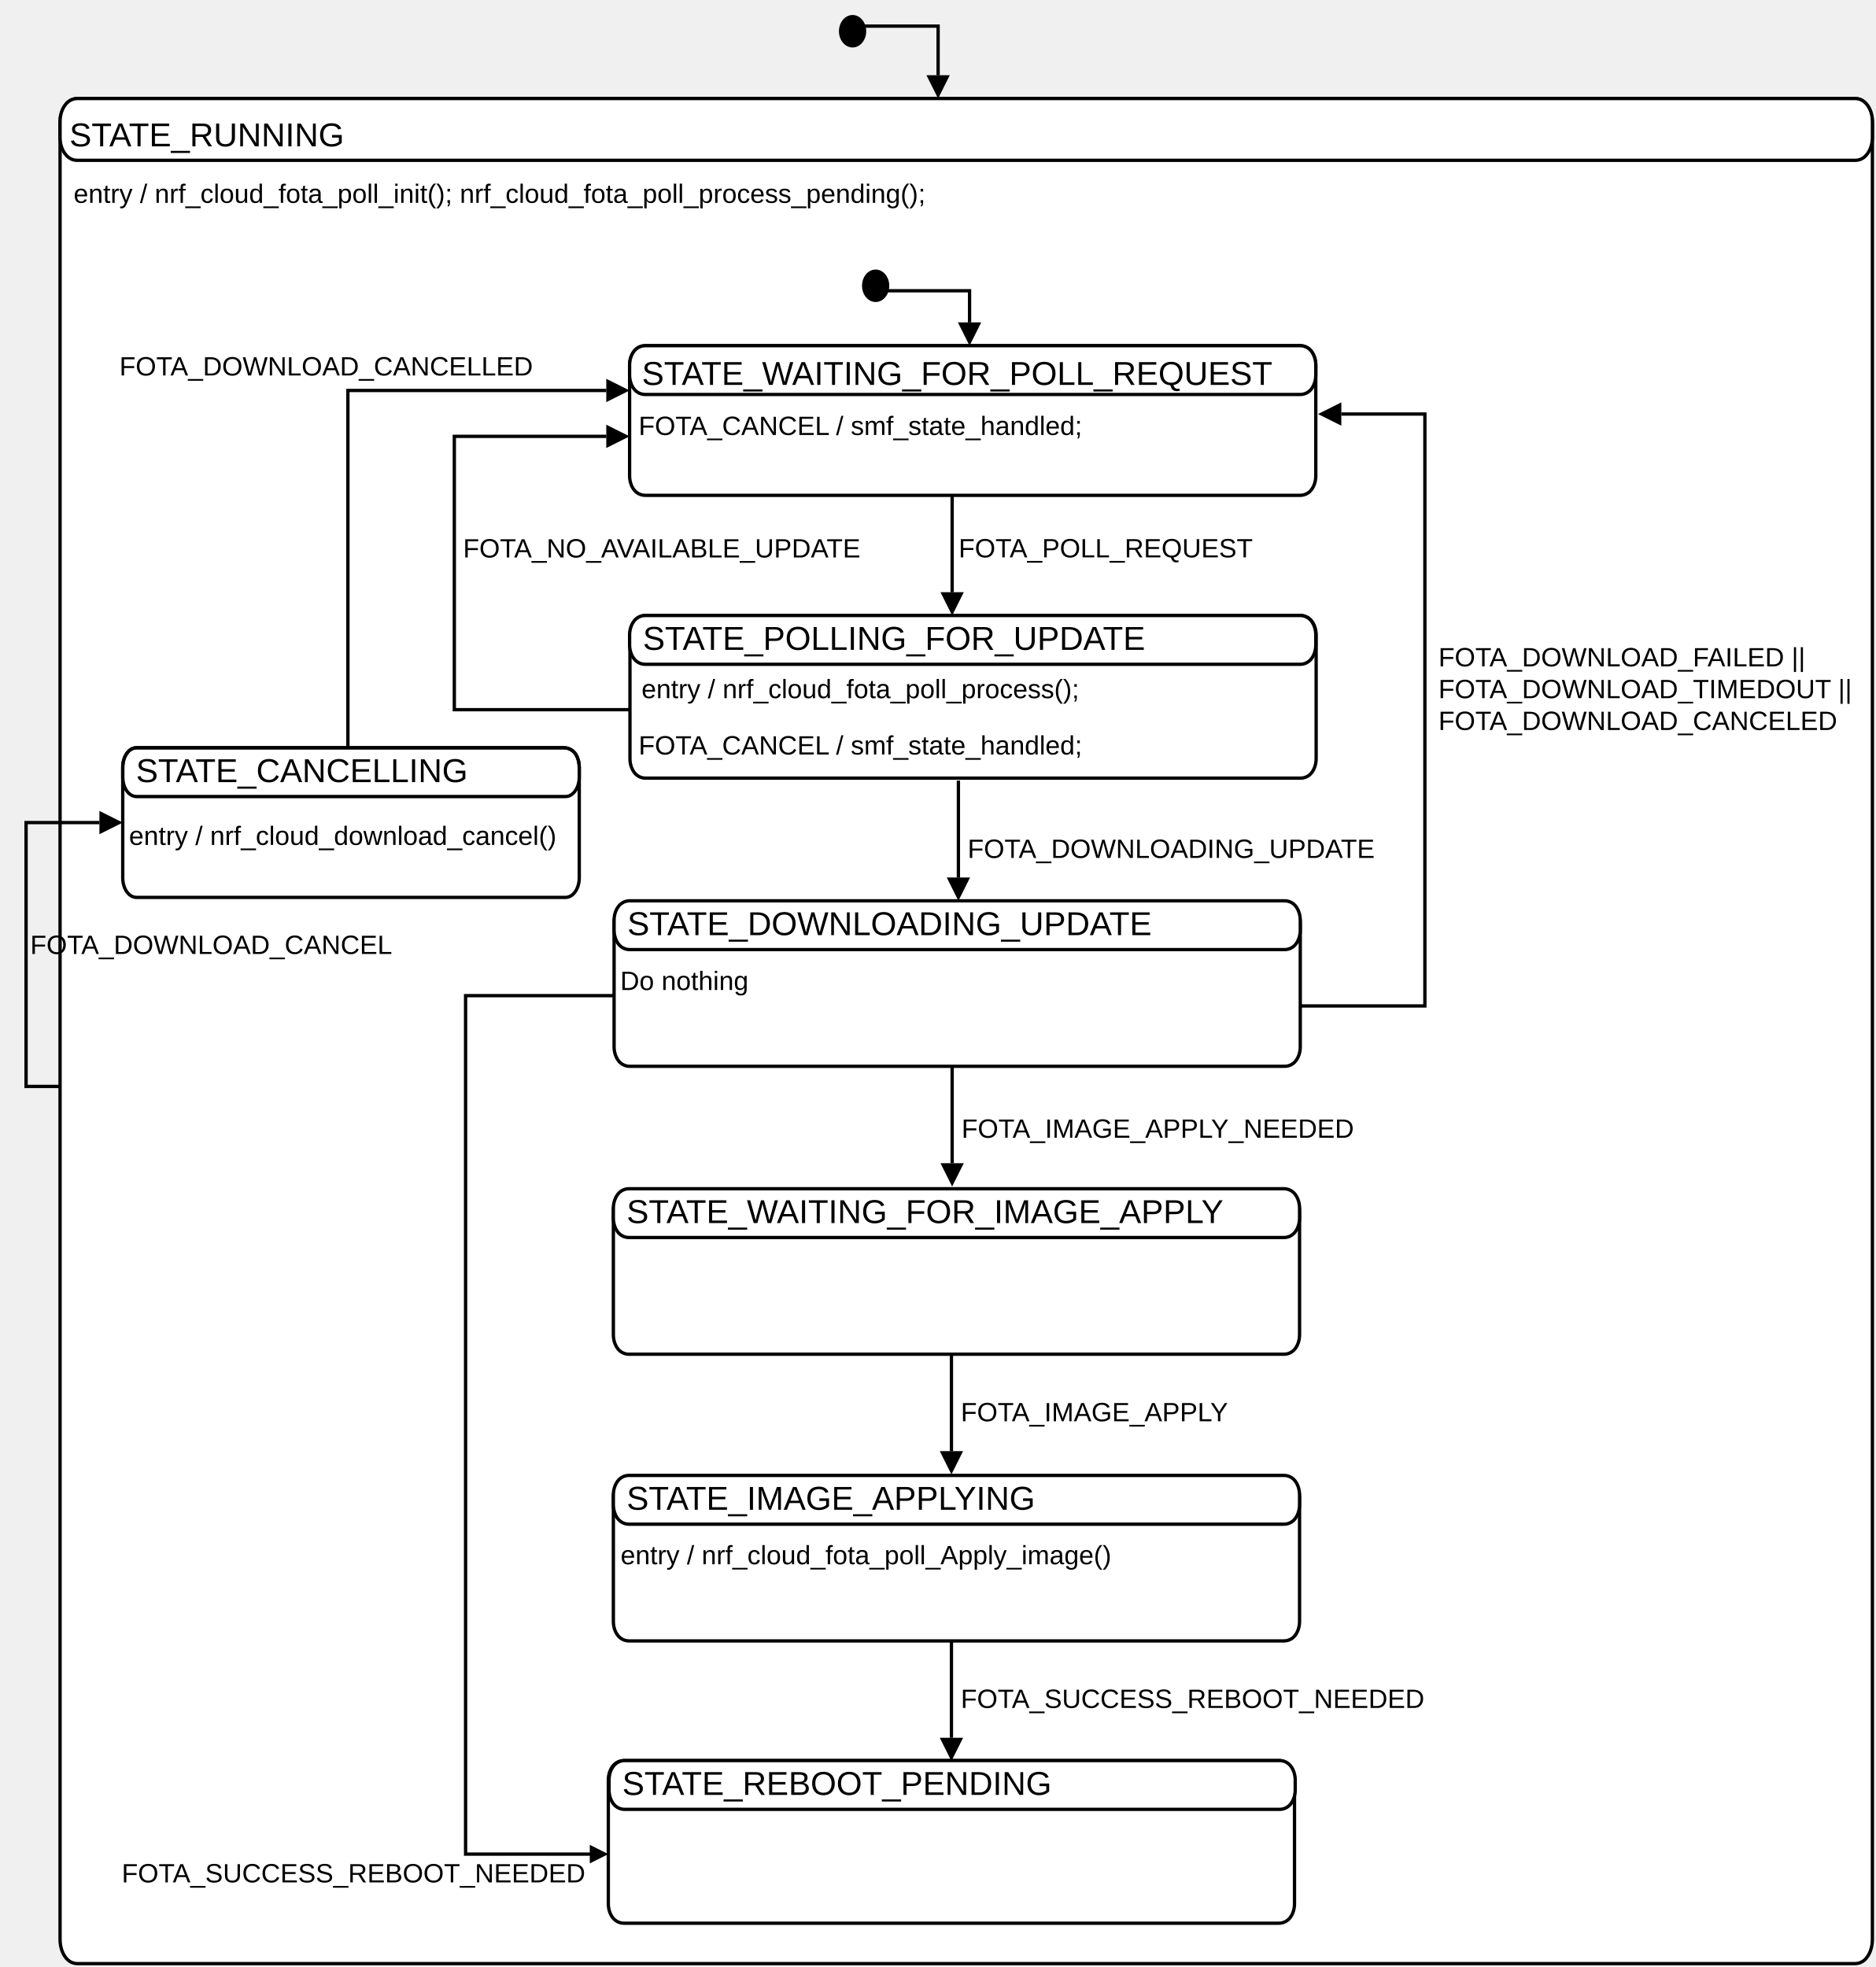
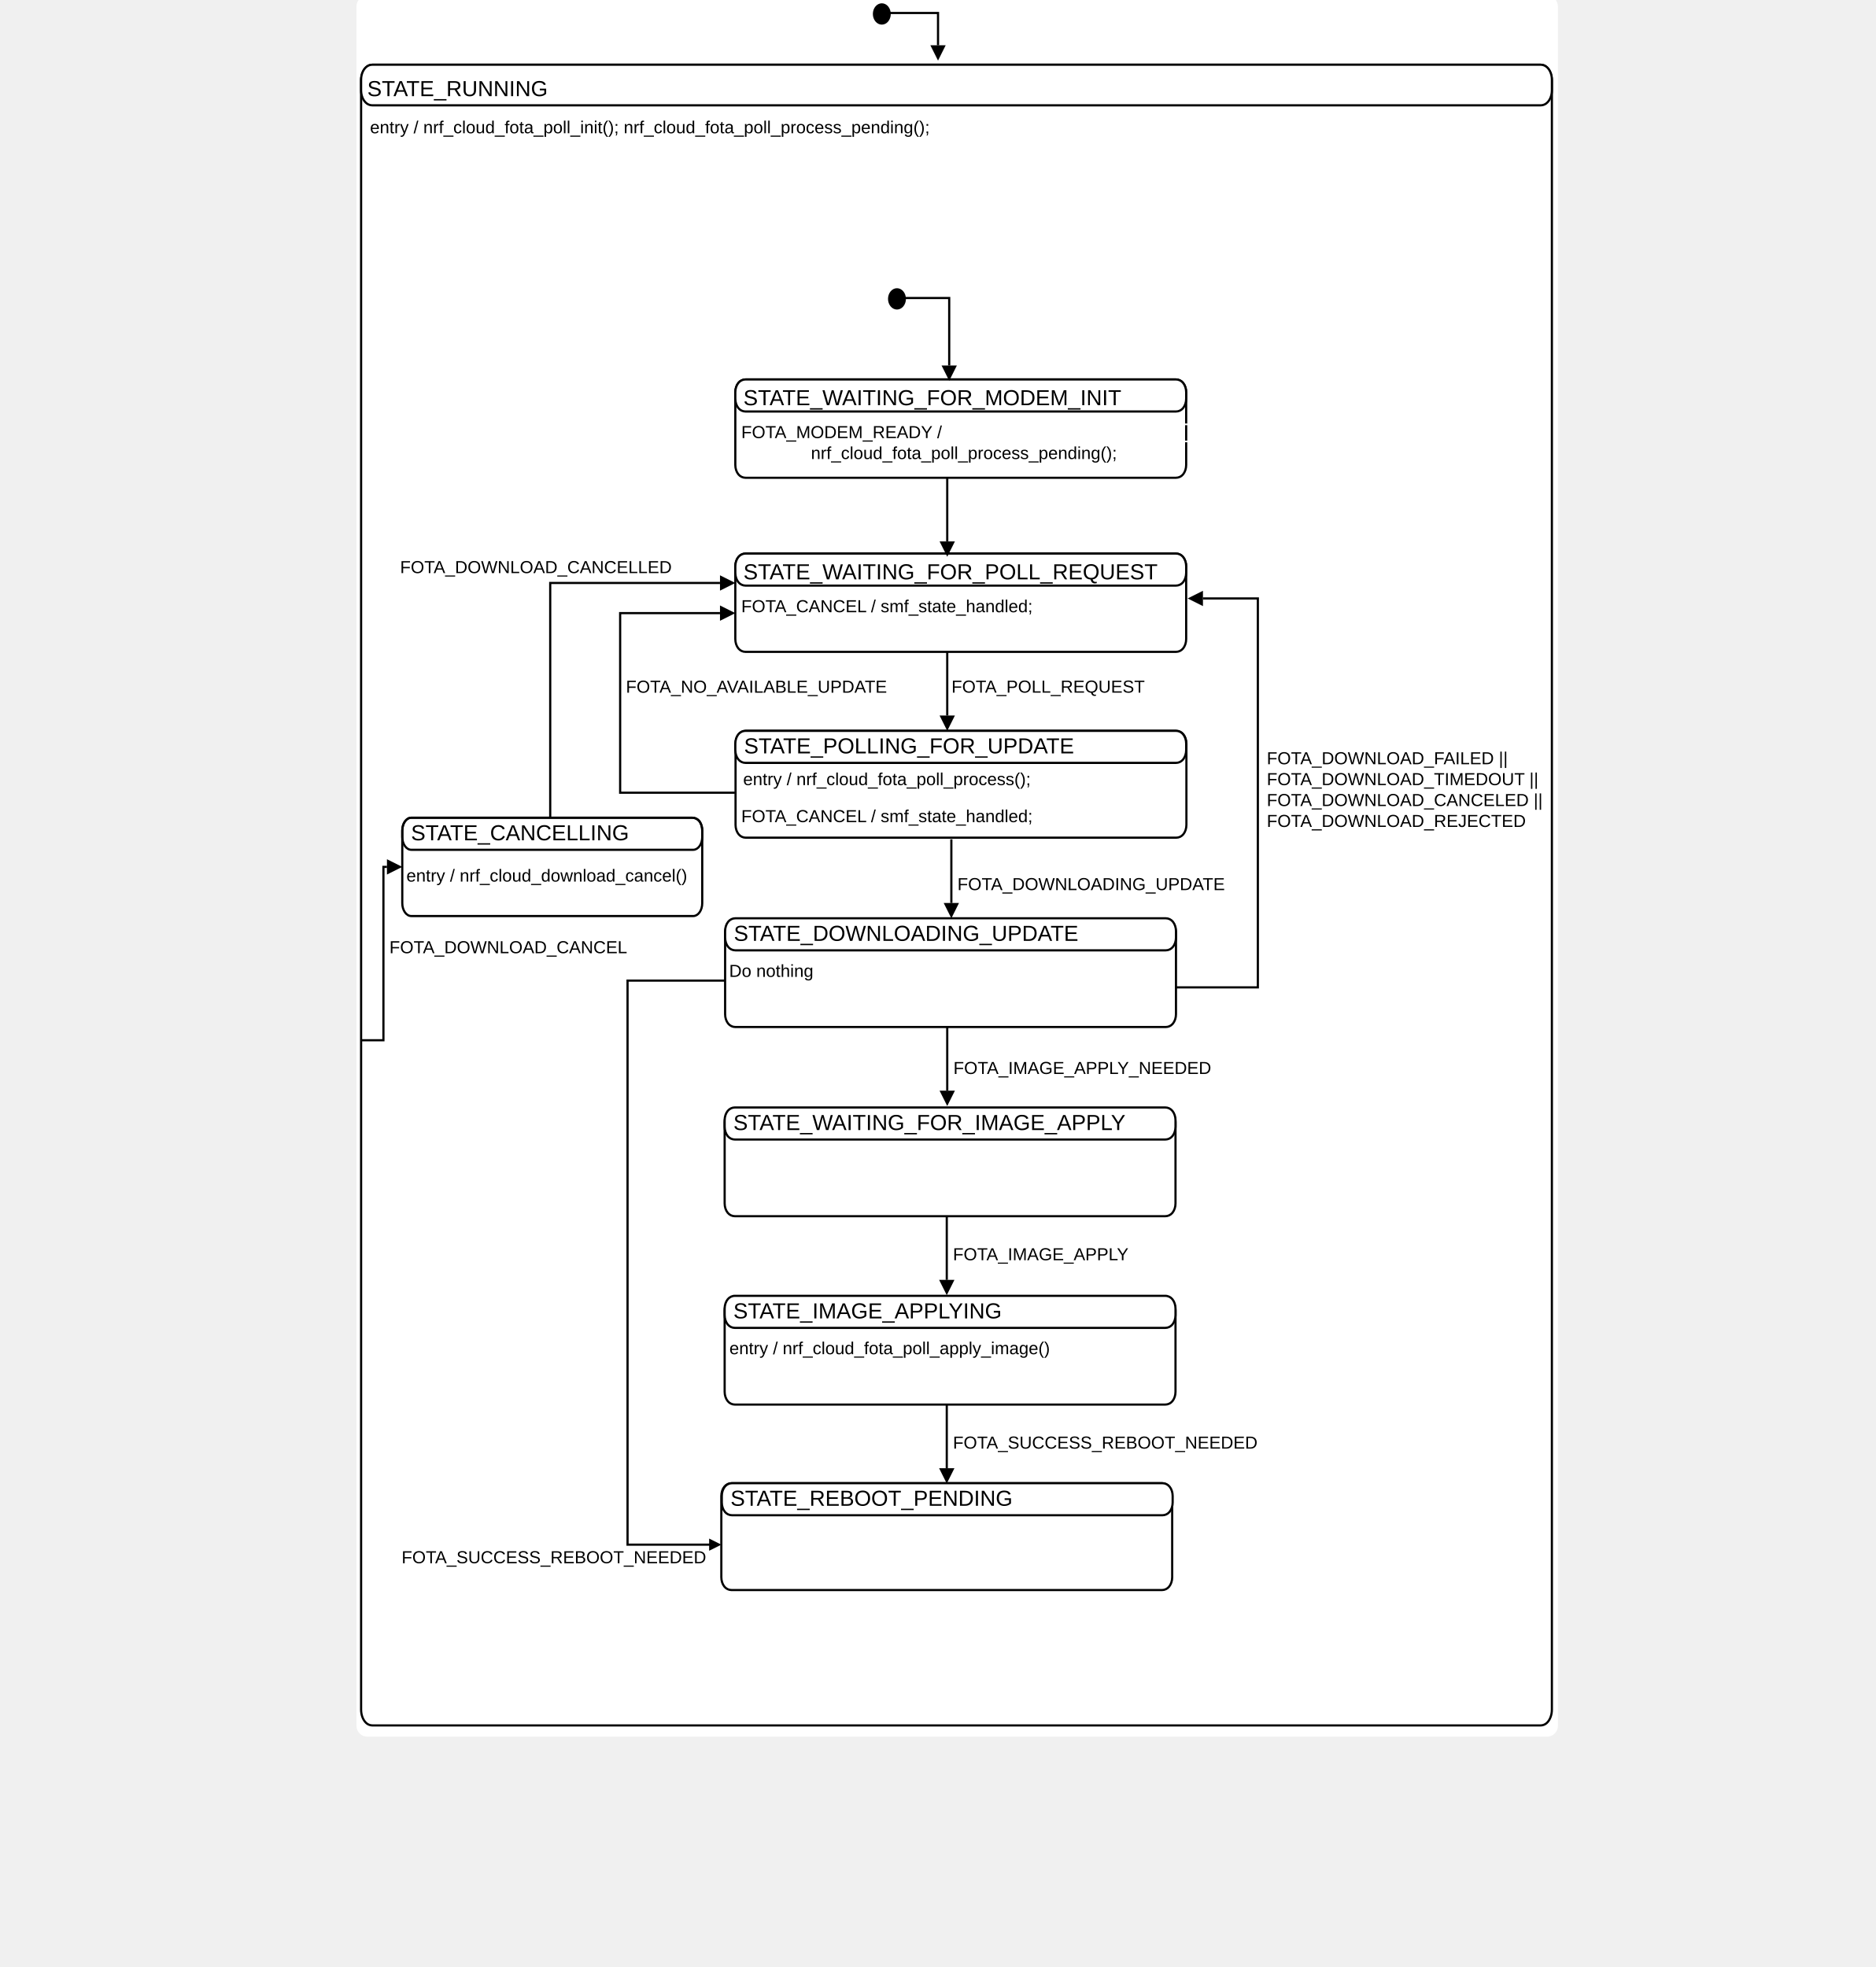
- <svg xmlns="http://www.w3.org/2000/svg" xmlns:xlink="http://www.w3.org/1999/xlink" width="7.864in" height="8.248in" viewBox="0 0 566.216 593.833" xml:space="preserve" color-interpolation-filters="sRGB" class="st15">
+ <svg xmlns="http://www.w3.org/2000/svg" xmlns:xlink="http://www.w3.org/1999/xlink" width="7.864in" height="8.248in" viewBox="0 0 566.216 903.833" xml:space="preserve" color-interpolation-filters="sRGB" class="st15">
  <style type="text/css">
	
		.st1 {fill:#ffffff;stroke:#000000;stroke-width:1}
		.st2 {fill:none;stroke:#ffffff;stroke-linecap:butt;stroke-width:0.75}
		.st3 {fill:#000000;font-family:Arial;font-size:0.833em}
		.st4 {fill:#000000;font-family:Arial;font-size:0.667em}
		.st5 {fill:#ffffff;stroke:#ffffff;stroke-linecap:butt;stroke-width:0.75}
		.st6 {fill:none;stroke:none;stroke-linecap:butt;stroke-width:0.75}
		.st7 {font-size:1em}
		.st8 {fill:none;stroke:#000000;stroke-width:1}
		.st9 {fill:#000000;stroke:none;stroke-linecap:butt;stroke-width:0.75}
		.st10 {marker-end:url(#mrkr4-58);stroke:#000000;stroke-linecap:butt;stroke-width:1}
		.st11 {fill:#000000;fill-opacity:1;stroke:#000000;stroke-opacity:1;stroke-width:0.284}
		.st12 {fill:#ffffff;stroke:#000000;stroke-linecap:butt;stroke-width:0.75}
		.st13 {marker-start:url(#mrkr4-169);stroke:#000000;stroke-linecap:butt;stroke-width:1}
		.st14 {fill:#000000;fill-opacity:1;stroke:#000000;stroke-opacity:1;stroke-width:0.357}
		.st15 {fill:none;fill-rule:evenodd;font-size:12px;overflow:visible;stroke-linecap:square;stroke-miterlimit:3}
	
	</style>
  <defs id="Markers">
    <g id="lend4">
      <path d="M 2 1 L 0 0 L 2 -1 L 2 1 " style="stroke:none" />
    </g>
    <marker id="mrkr4-58" class="st11" refX="-7.04" orient="auto" markerUnits="strokeWidth" overflow="visible">
      <use xlink:href="#lend4" transform="scale(-3.52,-3.52) " />
    </marker>
    <marker id="mrkr4-169" class="st14" refX="5.24" orient="auto" markerUnits="strokeWidth" overflow="visible">
      <use xlink:href="#lend4" transform="scale(2.8) " />
    </marker>
  </defs>
  <g>
+     <g id="shape-background-running" transform="translate(10,-522)">
+       <rect x="6" y="520" width="552" height="800" rx="5" ry="5" style="fill:#ffffff" />
+     </g>
    <g id="shape7-1" transform="translate(18.1297,-1)">
-       <path d="M-0 586.53 A5.039 7.3 -180 0 0 2.43 592.78 A4.252 4.252 -180 0 0 5.23 593.83 L541.85 593.83 A4.252        4.252 -180 0 0 544.66 592.78 A5.039 7.3 -180 0 0 547.09 586.53 L547.09 38.04 A5.039 7.3 -180        0 0 544.66 31.79 A4.252 4.252 -180 0 0 541.85 30.74 L5.23 30.74 A4.252 4.252 -180 0 0 2.43 31.79        A5.039 7.3 -180 0 0 0 38.04 L0 586.53 Z" class="st1" />
+       <path d="M-0 786.53 A5.039 7.3 -180 0 0 2.43 792.78 A4.252 4.252 -180 0 0 5.23 793.83 L541.85 793.83 A4.252        4.252 -180 0 0 544.66 792.78 A5.039 7.3 -180 0 0 547.09 786.53 L547.09 38.04 A5.039 7.3 -180        0 0 544.66 31.79 A4.252 4.252 -180 0 0 541.85 30.74 L5.23 30.74 A4.252 4.252 -180 0 0 2.43 31.79        A5.039 7.3 -180 0 0 0 38.04 L0 786.53 Z" class="st1" />
    </g>
    <g id="shape8-3" transform="translate(18.1297,-545.436)">
      <path d="M0 586.96 A5.039 6.875 -180 0 0 2.61 592.98 A4.252 4.252 -180 0 0 5.16 593.83 L541.92 593.83 A4.252        4.252 -180 0 0 544.48 592.98 A5.039 6.875 -180 0 0 547.09 586.96 L547.09 582.05 A5.039 6.875 -180        0 0 544.48 576.03 A4.252 4.252 -180 0 0 541.92 575.17 L5.16 575.17 A4.252 4.252 -180 0 0 2.61 576.03        A5.039 6.875 -180 0 0 -0 582.05 L0 586.96 Z" class="st1" />
    </g>
    <g id="shape9-5" transform="translate(20.9643,-548.734)">
      <rect x="0" y="585.977" width="86.545" height="7.856" class="st2" />
      <text x="0" y="592.91" class="st3">STATE_RUNNING</text>
    </g>
    <g id="shape10-8" transform="translate(22.2224,-531.079)">
      <rect x="0" y="585.977" width="270.454" height="7.856" class="st2" />
      <text x="0" y="592.31" class="st4">entry / nrf_cloud_fota_poll_init(); nrf_cloud_fota_poll_process_pending();</text>
    </g>
-     <g id="shape16-11" transform="translate(190.058,-444.3)">
+     <g id="shape15-10" transform="translate(190.058,-374.3)">
      <path d="M0 587.94 A4.439 5.892 -180 0 0 1.42 592.27 A4.252 4.252 -180 0 0 4.72 593.83 L202.42 593.83 A4.252        4.252 -180 0 0 205.72 592.27 A4.439 5.892 -180 0 0 207.14 587.94 L207.14 554.55 A4.439 5.892 -180        0 0 205.72 550.23 A4.252 4.252 -180 0 0 202.42 548.66 L4.72 548.66 A4.252 4.252 -180 0 0 1.42 550.23        A4.439 5.892 -180 0 0 0 554.55 L0 587.94 Z" class="st1" />
    </g>
-     <g id="shape17-13" transform="translate(190.058,-474.744)">
-       <path d="M0 587.94 A4.439 5.892 -180 0 0 1.42 592.27 A4.252 4.252 -180 0 0 4.72 593.83 L202.42 593.83 A4.252        4.252 -180 0 0 205.72 592.27 A4.439 5.892 -180 0 0 207.14 587.94 L207.14 584.99 A4.439 5.892 -180        0 0 205.72 580.67 A4.252 4.252 -180 0 0 202.42 579.1 L4.72 579.1 A4.252 4.252 -180 0 0 1.42 580.67        A4.439 5.892 -180 0 0 -0 584.99 L0 587.94 Z" class="st1" />
-     </g>
-     <g id="shape18-15" transform="translate(193.767,-476.708)">
+     <g id="shape15-11" transform="translate(190.058,-404.744)">
+       <path d="M0 587.94 A4.439 5.892 -180 0 0 1.42 592.27 A4.252 4.252 -180 0 0 4.72 593.83 L202.42 593.83 A4.252        4.252 -180 0 0 205.72 592.27 A4.439 5.892 -180 0 0 207.14 587.94 L207.14 584.99 A4.439 5.892 -180        0 0 205.72 580.67 A4.252 4.252 -180 0 0 202.42 579.1 L4.72 579.1 A4.252 4.252 -180 0 0 1.42 580.67        A4.439 5.892 -180 0 0 -0 584.99 L0 587.94 Z" class="st1" />
+     </g>
+     <g id="shape15-12" transform="translate(193.767,-406.708)">
+       <rect x="0" y="585.977" width="194.057" height="7.856" class="st2" />
+       <text x="0" y="592.91" class="st3">STATE_WAITING_FOR_MODEM_INIT</text>
+     </g>
+     <g id="shape15-13" transform="translate(192.779,-390.995)">
+       <rect x="0" y="585.977" width="237.809" height="7.856" class="st2" />
+       <text x="0" y="592.31" class="st4">FOTA_MODEM_READY /
+ 			<tspan x="4em" dy="1.2em" class="st7">nrf_cloud_fota_poll_process_pending();</tspan>
+       </text>
+     </g>
+     <g id="shape16-11" transform="translate(190.058,-294.3)">
+       <path d="M0 587.94 A4.439 5.892 -180 0 0 1.42 592.27 A4.252 4.252 -180 0 0 4.72 593.83 L202.42 593.83 A4.252        4.252 -180 0 0 205.72 592.27 A4.439 5.892 -180 0 0 207.14 587.94 L207.14 554.55 A4.439 5.892 -180        0 0 205.72 550.23 A4.252 4.252 -180 0 0 202.42 548.66 L4.72 548.66 A4.252 4.252 -180 0 0 1.42 550.23        A4.439 5.892 -180 0 0 0 554.55 L0 587.94 Z" class="st1" />
+     </g>
+     <g id="shape17-13" transform="translate(190.058,-324.744)">
+       <path d="M0 587.94 A4.439 5.892 -180 0 0 1.42 592.27 A4.252 4.252 -180 0 0 4.72 593.83 L202.42 593.83 A4.252        4.252 -180 0 0 205.72 592.27 A4.439 5.892 -180 0 0 207.14 587.94 L207.14 584.99 A4.439 5.892 -180        0 0 205.72 580.67 A4.252 4.252 -180 0 0 202.42 579.1 L4.72 579.1 A4.252 4.252 -180 0 0 1.42 580.67        A4.439 5.892 -180 0 0 -0 584.99 L0 587.94 Z" class="st1" />
+     </g>
+     <g id="shape18-15" transform="translate(193.767,-326.708)">
      <rect x="0" y="585.977" width="194.057" height="7.856" class="st2" />
      <text x="0" y="592.91" class="st3">STATE_WAITING_FOR_POLL_REQUEST</text>
    </g>
-     <g id="shape19-18" transform="translate(192.779,-460.995)">
+     <g id="shape19-18" transform="translate(192.779,-310.995)">
      <rect x="0" y="585.977" width="137.809" height="7.856" class="st2" />
      <text x="0" y="592.31" class="st4">FOTA_CANCEL / smf_state_handled;</text>
    </g>
-     <g id="shape25-21" transform="translate(190.166,-358.915)">
-       <path d="M0 587.94 A4.439 5.892 -180 0 0 1.42 592.27 A4.252 4.252 -180 0 0 4.72 593.83 L202.42 593.83 A4.252        4.252 -180 0 0 205.72 592.27 A4.439 5.892 -180 0 0 207.14 587.94 L207.14 550.62 A4.439 5.892 -180        0 0 205.72 546.3 A4.252 4.252 -180 0 0 202.42 544.73 L4.72 544.73 A4.252 4.252 -180 0 0 1.42 546.3        A4.439 5.892 -180 0 0 -0 550.62 L0 587.94 Z" class="st1" />
-     </g>
-     <g id="shape26-23" transform="translate(190.058,-393.286)">
+     <g id="shape25-21" transform="translate(190.166,-208.915)">
+       <path d="M0 587.94 A4.439 5.892 -180 0 0 1.42 592.27 A4.252 4.252 -180 0 0 4.72 593.83 L202.42 593.83 A4.252        4.252 -180 0 0 205.72 592.27 A4.439 5.892 -180 0 0 207.14 587.94 L207.14 550.62 A4.439 5.892 -180        0 0 205.72 546.3 A4.252 4.252 -180 0 0 202.42 544.73 L4.72 544.73 A4.252 4.252 -180 0 0 1.42 546.3        A4.439 5.892 -180 0 0 -0 550.62 L0 587.94 Z" class="st1" />
+     </g>
+     <g id="shape26-23" transform="translate(190.058,-243.286)">
      <path d="M0 587.94 A4.439 5.892 -180 0 0 1.42 592.27 A4.252 4.252 -180 0 0 4.72 593.83 L202.42 593.83 A4.252        4.252 -180 0 0 205.72 592.27 A4.439 5.892 -180 0 0 207.14 587.94 L207.14 584.99 A4.439 5.892 -180        0 0 205.72 580.67 A4.252 4.252 -180 0 0 202.42 579.1 L4.72 579.1 A4.252 4.252 -180 0 0 1.42 580.67        A4.439 5.892 -180 0 0 -0 584.99 L0 587.94 Z" class="st1" />
      <text x="4" y="589.47" class="st3">STATE_POLLING_FOR_UPDATE</text>
    </g>
-     <g id="shape48-26" transform="translate(289.377,-424.074)">
+     <g id="shape48-26" transform="translate(289.377,-274.074)">
      <rect x="0" y="586.041" width="98.909" height="7.792" class="st5" />
      <text x="0" y="592.34" class="st4">FOTA_POLL_REQUEST</text>
    </g>
-     <g id="shape53-29" transform="translate(292.097,-333.301)">
+     <g id="shape53-29" transform="translate(292.097,-183.301)">
      <rect x="0" y="585.977" width="125.718" height="7.856" class="st2" />
      <text x="0" y="592.31" class="st4">FOTA_DOWNLOADING_UPDATE</text>
    </g>
-     <g id="shape58-32" transform="translate(290.256,-248.819)">
+     <g id="shape58-32" transform="translate(290.256,-98.819)">
      <rect x="0" y="585.977" width="125.718" height="7.856" class="st6" />
      <text x="0" y="592.31" class="st4">FOTA_IMAGE_APPLY_NEEDED</text>
    </g>
-     <g id="shape63-35" transform="translate(290.036,-163.222)">
+     <g id="shape63-35" transform="translate(290.036,-13.222)">
      <rect x="0" y="585.977" width="82.424" height="7.856" class="st6" />
      <text x="0" y="592.31" class="st4">FOTA_IMAGE_APPLY</text>
    </g>
-     <g id="shape73-38" transform="translate(139.794,-424.01)">
+     <g id="shape73-38" transform="translate(139.794,-274.01)">
      <rect x="0" y="585.977" width="137.809" height="7.856" class="st5" />
      <text x="0" y="592.31" class="st4">FOTA_NO_AVAILABLE_UPDATE</text>
    </g>
-     <g id="shape78-41" transform="translate(434.226,-381.543)">
+     <g id="shape78-41" transform="translate(434.226,-231.543)">
      <rect x="0" y="585.977" width="125.718" height="7.856" class="st2" />
-       <text x="0" y="582.71" class="st4">FOTA_DOWNLOAD_FAILED || <tspan x="0" dy="1.2em" class="st7">FOTA_DOWNLOAD</tspan>_TIMEDOUT || <tspan x="0" dy="1.2em" class="st7">FOTA_DOWNLOAD_CANCELED</tspan>
-       </text>
-     </g>
-     <g id="shape79-46" transform="translate(37.0518,-322.912)">
+       <text x="0" y="582.71" class="st4">FOTA_DOWNLOAD_FAILED || <tspan x="0" dy="1.2em" class="st7">FOTA_DOWNLOAD_TIMEDOUT || </tspan>
+         <tspan x="0" dy="1.2em" class="st7">FOTA_DOWNLOAD_CANCELED ||</tspan>
+         <tspan x="0" dy="1.2em" class="st7">FOTA_DOWNLOAD_REJECTED</tspan>
+       </text>
+     </g>
+     <g id="shape79-46" transform="translate(37.0518,-172.912)">
      <path d="M0 587.94 A4.134 5.892 -180 0 0 4.13 593.83 L133.67 593.83 A4.134 5.892 -180 0 0 137.81 587.94 L137.81        554.55 A4.134 5.892 -180 0 0 136.82 550.73 A4.252 4.252 -180 0 0 133.17 548.66 L4.13 548.66 A4.134        5.892 -180 0 0 0 554.55 L0 587.94 Z" class="st1" />
    </g>
-     <g id="shape80-48" transform="translate(37.0518,-353.356)">
+     <g id="shape80-48" transform="translate(37.0518,-203.356)">
      <path d="M0 587.94 A4.134 5.892 -180 0 0 4.13 593.83 L133.67 593.83 A4.134 5.892 -180 0 0 137.81 587.94 L137.81        584.99 A4.134 5.892 -180 0 0 136.82 581.17 A4.252 4.252 -180 0 0 133.17 579.1 L4.13 579.1 A4.134        5.892 -180 0 0 -0 584.99 L0 587.94 Z" class="st8" />
      <text x="4" y="589.47" class="st3">STATE_CANCELLING</text>
    </g>
-     <g id="shape110-51" transform="translate(253.254,-579.515)">
-       <ellipse cx="4.115" cy="588.931" rx="4.115" ry="4.902" class="st9" />
-     </g>
-     <g id="shape111-53" transform="translate(258.74,-585.962)">
-       <path d="M0 593.83 L24.45 593.83 L24.45 608.66" class="st10" />
-     </g>
-     <g id="shape112-59" transform="translate(264.33,-506.062)">
-       <path d="M0 593.83 L28.35 593.83 L28.35 603.38" class="st10" />
-     </g>
-     <g id="shape113-64" transform="translate(260.215,-502.668)">
-       <ellipse cx="4.115" cy="588.931" rx="4.115" ry="4.902" class="st9" />
-     </g>
-     <g id="shape114-66" transform="translate(280.334,-444.3)">
-       <path d="M7.09 593.83 L7.09 623.08" class="st10" />
-     </g>
-     <g id="shape117-71" transform="translate(193.652,-381.543)">
+     <g id="shape110-51" transform="translate(253.254,-429.515)">
+       <ellipse cx="4.115" cy="435.931" rx="4.115" ry="4.902" class="st9" />
+     </g>
+     <g id="shape111-53" transform="translate(258.74,-435.962)">
+       <path d="M0 441.931 L24.45 441.931 L24.45 456.761" class="st10" />
+     </g>
+     <g id="shape112-59" transform="translate(264.33,-356.062)">
+       <path d="M0 493 L24 493 L24 524" class="st10" />
+     </g>
+     <g id="shape113-64" transform="translate(260.215,-352.668)">
+       <ellipse cx="4.115" cy="490" rx="4.115" ry="4.902" class="st9" />
+     </g>
+     <g id="shape114a-66" transform="translate(280.334,-374.3)">
+       <path d="M7.09 593.83 L7.09 623.08" class="st10" />
+     </g>
+     <g id="shape114-66" transform="translate(280.334,-294.3)">
+       <path d="M7.09 593.83 L7.09 623.08" class="st10" />
+     </g>
+     <g id="shape117-71" transform="translate(193.652,-231.543)">
      <rect x="0" y="585.977" width="137.809" height="7.856" class="st2" />
      <text x="0" y="592.31" class="st4">entry / nrf_cloud_fota_poll_process();</text>
    </g>
-     <g id="shape118-74" transform="translate(192.779,-364.535)">
+     <g id="shape118-74" transform="translate(192.779,-214.535)">
      <rect x="0" y="585.977" width="137.809" height="7.856" class="st2" />
      <text x="0" y="592.31" class="st4">FOTA_CANCEL / smf_state_handled;</text>
    </g>
-     <g id="shape121-77" transform="translate(185.374,-271.915)">
-       <path d="M0 587.94 A4.439 5.892 -180 0 0 1.42 592.27 A4.252 4.252 -180 0 0 4.72 593.83 L202.42 593.83 A4.252        4.252 -180 0 0 205.72 592.27 A4.439 5.892 -180 0 0 207.14 587.94 L207.14 550.62 A4.439 5.892 -180        0 0 205.72 546.3 A4.252 4.252 -180 0 0 202.42 544.73 L4.72 544.73 A4.252 4.252 -180 0 0 1.42 546.3        A4.439 5.892 -180 0 0 -0 550.62 L0 587.94 Z" class="st1" />
-     </g>
-     <g id="shape122-79" transform="translate(185.374,-307.152)">
+     <g id="shape121-77" transform="translate(185.374,-121.915)">
+       <path d="M0 587.94 A4.439 5.892 -180 0 0 1.42 592.27 A4.252 4.252 -180 0 0 4.72 593.83 L202.42 593.83 A4.252        4.252 -180 0 0 205.72 592.27 A4.439 5.892 -180 0 0 207.14 587.94 L207.14 550.62 A4.439 5.892 -180        0 0 205.72 546.3 A4.252 4.252 -180 0 0 202.42 544.73 L4.72 544.73 A4.252 4.252 -180 0 0 1.42 546.3        A4.439 5.892 -180 0 0 -0 550.62 L0 587.94 Z" class="st1" />
+     </g>
+     <g id="shape122-79" transform="translate(185.374,-157.152)">
      <path d="M0 587.94 A4.439 5.892 -180 0 0 1.42 592.27 A4.252 4.252 -180 0 0 4.72 593.83 L202.42 593.83 A4.252        4.252 -180 0 0 205.72 592.27 A4.439 5.892 -180 0 0 207.14 587.94 L207.14 584.99 A4.439 5.892 -180        0 0 205.72 580.67 A4.252 4.252 -180 0 0 202.42 579.1 L4.72 579.1 A4.252 4.252 -180 0 0 1.42 580.67        A4.439 5.892 -180 0 0 -0 584.99 L0 587.94 Z" class="st1" />
      <text x="4" y="589.47" class="st3">STATE_DOWNLOADING_UPDATE</text>
    </g>
-     <g id="shape125-82" transform="translate(187.224,-293.246)">
+     <g id="shape125-82" transform="translate(187.224,-143.246)">
      <rect x="0" y="585.598" width="47.756" height="8.236" class="st6" />
      <text x="0" y="592.12" class="st4">Do nothing</text>
    </g>
-     <g id="shape127-85" transform="translate(182.877,-379.583)">
+     <g id="shape127-85" transform="translate(182.877,-229.583)">
      <path d="M6.99 593.83 L-45.73 593.83 L-45.73 511.31 L0.14 511.31" class="st10" />
    </g>
-     <g id="shape128-90" transform="translate(387.997,-290.134)">
+     <g id="shape128-90" transform="translate(387.997,-140.134)">
      <path d="M4.31 593.83 L42.13 593.83 L42.13 415.12 L16.91 415.12" class="st10" />
    </g>
-     <g id="shape1002-95" transform="translate(105.019,-368.087)">
+     <g id="shape1002-95" transform="translate(105.019,-218.087)">
      <path d="M0 593.83 L0 485.96 L78 485.96" class="st10" />
    </g>
-     <g id="shape1003-100" transform="translate(36.0469,-478.962)">
+     <g id="shape1003-100" transform="translate(36.0469,-328.962)">
      <rect x="0" y="585.977" width="125.718" height="7.856" class="st2" />
      <text x="0" y="592.31" class="st4">FOTA_DOWNLOAD_CANCELLED</text>
    </g>
-     <g id="shape1004-103" transform="translate(18.1297,-265.837)">
-       <path d="M0 593.83 L-10.26 593.83 L-10.26 514.17 L11.88 514.17" class="st10" />
-     </g>
-     <g id="shape1005-108" transform="translate(9.12909,-304.307)">
+     <g id="shape1004-103" transform="translate(18.1297,-115.837)">
+       <path d="M0 593.83 L10.26 593.83 L10.26 514.17 L11.88 514.17" class="st10" />
+     </g>
+     <g id="shape1005-108" transform="translate(9.12909,-154.307)">
      <rect x="0" y="585.977" width="125.718" height="7.856" class="st6" />
-       <text x="0" y="592.31" class="st4">FOTA_DOWNLOAD_CANCEL</text>
-     </g>
-     <g id="shape1006-111" transform="translate(38.9404,-337.229)">
+       <text x="22" y="592.31" class="st4">FOTA_DOWNLOAD_CANCEL</text>
+     </g>
+     <g id="shape1006-111" transform="translate(38.9404,-187.229)">
      <rect x="0" y="585.977" width="136.961" height="7.856" class="st6" />
      <text x="0" y="592.31" class="st4">entry / nrf_cloud_download_cancel()</text>
    </g>
-     <g id="shape1007-114" transform="translate(282.224,-358.165)">
-       <path d="M7.09 593.83 L7.09 623.08" class="st10" />
-     </g>
-     <g id="shape1008-119" transform="translate(280.334,-271.915)">
-       <path d="M7.09 593.83 L7.09 623.08" class="st10" />
-     </g>
-     <g id="shape1009-124" transform="translate(193.552,-209.537)">
+     <g id="shape1007-114" transform="translate(282.224,-208.165)">
+       <path d="M7.09 593.83 L7.09 623.08" class="st10" />
+     </g>
+     <g id="shape1008-119" transform="translate(280.334,-121.915)">
+       <path d="M7.09 593.83 L7.09 623.08" class="st10" />
+     </g>
+     <g id="shape1009-124" transform="translate(193.552,-59.537)">
      <rect x="0" y="585.977" width="41.212" height="7.856" class="st12" />
      <text x="0" y="586.91" class="st3">Do <tspan x="0" dy="1.2em" class="st7">nothing</tspan>
      </text>
    </g>
-     <g id="shape1010-128" transform="translate(185.158,-184.986)">
-       <path d="M0 587.94 A4.439 5.892 -180 0 0 1.42 592.27 A4.252 4.252 -180 0 0 4.72 593.83 L202.42 593.83 A4.252        4.252 -180 0 0 205.72 592.27 A4.439 5.892 -180 0 0 207.14 587.94 L207.14 550.62 A4.439 5.892 -180        0 0 205.72 546.3 A4.252 4.252 -180 0 0 202.42 544.73 L4.72 544.73 A4.252 4.252 -180 0 0 1.42 546.3        A4.439 5.892 -180 0 0 -0 550.62 L0 587.94 Z" class="st1" />
-     </g>
-     <g id="shape1011-130" transform="translate(185.158,-220.222)">
+     <g id="shape1010-128" transform="translate(185.158,-34.986)">
+       <path d="M0 587.94 A4.439 5.892 -180 0 0 1.42 592.27 A4.252 4.252 -180 0 0 4.72 593.83 L202.42 593.83 A4.252        4.252 -180 0 0 205.72 592.27 A4.439 5.892 -180 0 0 207.14 587.94 L207.14 550.62 A4.439 5.892 -180        0 0 205.72 546.3 A4.252 4.252 -180 0 0 202.42 544.73 L4.72 544.73 A4.252 4.252 -180 0 0 1.42 546.3        A4.439 5.892 -180 0 0 -0 550.62 L0 587.94 Z" class="st1" />
+     </g>
+     <g id="shape1011-130" transform="translate(185.158,-70.222)">
      <path d="M0 587.94 A4.439 5.892 -180 0 0 1.42 592.27 A4.252 4.252 -180 0 0 4.72 593.83 L202.42 593.83 A4.252        4.252 -180 0 0 205.72 592.27 A4.439 5.892 -180 0 0 207.14 587.94 L207.14 584.99 A4.439 5.892 -180        0 0 205.72 580.67 A4.252 4.252 -180 0 0 202.42 579.1 L4.72 579.1 A4.252 4.252 -180 0 0 1.42 580.67        A4.439 5.892 -180 0 0 -0 584.99 L0 587.94 Z" class="st1" />
      <text x="4" y="589.47" class="st3">STATE_WAITING_FOR_IMAGE_APPLY</text>
    </g>
-     <g id="shape1013-133" transform="translate(280.119,-184.986)">
-       <path d="M7.09 593.83 L7.09 623.08" class="st10" />
-     </g>
-     <g id="shape1019-138" transform="translate(290.036,-76.6707)">
+     <g id="shape1013-133" transform="translate(280.119,-34.986)">
+       <path d="M7.09 593.83 L7.09 623.08" class="st10" />
+     </g>
+     <g id="shape1019-138" transform="translate(290.036,73.3293)">
      <rect x="0" y="585.977" width="144.19" height="7.856" class="st6" />
      <text x="0" y="592.31" class="st4">FOTA_SUCCESS_REBOOT_NEEDED</text>
    </g>
-     <g id="shape1020-141" transform="translate(193.552,-122.986)">
+     <g id="shape1020-141" transform="translate(193.552,27.014)">
      <rect x="0" y="585.977" width="41.212" height="7.856" class="st12" />
      <text x="0" y="586.91" class="st3">Do <tspan x="0" dy="1.2em" class="st7">nothing</tspan>
      </text>
    </g>
-     <g id="shape1021-145" transform="translate(185.158,-98.4344)">
-       <path d="M0 587.94 A4.439 5.892 -180 0 0 1.42 592.27 A4.252 4.252 -180 0 0 4.72 593.83 L202.42 593.83 A4.252        4.252 -180 0 0 205.72 592.27 A4.439 5.892 -180 0 0 207.14 587.94 L207.14 550.62 A4.439 5.892 -180        0 0 205.72 546.3 A4.252 4.252 -180 0 0 202.42 544.73 L4.72 544.73 A4.252 4.252 -180 0 0 1.42 546.3        A4.439 5.892 -180 0 0 -0 550.62 L0 587.94 Z" class="st1" />
-     </g>
-     <g id="shape1022-147" transform="translate(185.158,-133.671)">
+     <g id="shape1021-145" transform="translate(185.158,51.5656)">
+       <path d="M0 587.94 A4.439 5.892 -180 0 0 1.42 592.27 A4.252 4.252 -180 0 0 4.72 593.83 L202.42 593.83 A4.252        4.252 -180 0 0 205.72 592.27 A4.439 5.892 -180 0 0 207.14 587.94 L207.14 550.62 A4.439 5.892 -180        0 0 205.72 546.3 A4.252 4.252 -180 0 0 202.42 544.73 L4.72 544.73 A4.252 4.252 -180 0 0 1.42 546.3        A4.439 5.892 -180 0 0 -0 550.62 L0 587.94 Z" class="st1" />
+     </g>
+     <g id="shape1022-147" transform="translate(185.158,16.329)">
      <path d="M0 587.94 A4.439 5.892 -180 0 0 1.42 592.27 A4.252 4.252 -180 0 0 4.72 593.83 L202.42 593.83 A4.252        4.252 -180 0 0 205.72 592.27 A4.439 5.892 -180 0 0 207.14 587.94 L207.14 584.99 A4.439 5.892 -180        0 0 205.72 580.67 A4.252 4.252 -180 0 0 202.42 579.1 L4.72 579.1 A4.252 4.252 -180 0 0 1.42 580.67        A4.439 5.892 -180 0 0 -0 584.99 L0 587.94 Z" class="st1" />
      <text x="4" y="589.47" class="st3">STATE_IMAGE_APPLYING</text>
    </g>
-     <g id="shape1023-150" transform="translate(280.119,-98.4344)">
-       <path d="M7.09 593.83 L7.09 623.08" class="st10" />
-     </g>
-     <g id="shape1024-155" transform="translate(192.242,-36.8899)">
+     <g id="shape1023-150" transform="translate(280.119,51.5656)">
+       <path d="M7.09 593.83 L7.09 623.08" class="st10" />
+     </g>
+     <g id="shape1024-155" transform="translate(192.242,113.1101)">
      <rect x="0" y="585.977" width="41.212" height="7.856" class="st12" />
      <text x="0" y="586.91" class="st3">Do <tspan x="0" dy="1.2em" class="st7">nothing</tspan>
      </text>
    </g>
-     <g id="shape1025-159" transform="translate(183.634,-13.2032)">
-       <path d="M0 587.94 A4.439 5.892 -180 0 0 1.42 592.27 A4.252 4.252 -180 0 0 4.72 593.83 L202.42 593.83 A4.252        4.252 -180 0 0 205.72 592.27 A4.439 5.892 -180 0 0 207.14 587.94 L207.14 550.62 A4.439 5.892 -180        0 0 205.72 546.3 A4.252 4.252 -180 0 0 202.42 544.73 L4.72 544.73 A4.252 4.252 -180 0 0 1.42 546.3        A4.439 5.892 -180 0 0 -0 550.62 L0 587.94 Z" class="st1" />
-     </g>
-     <g id="shape1026-161" transform="translate(183.849,-47.575)">
+     <g id="shape1025-159" transform="translate(183.634,136.7968)">
+       <path d="M0 587.94 A4.439 5.892 -180 0 0 1.42 592.27 A4.252 4.252 -180 0 0 4.72 593.83 L202.42 593.83 A4.252        4.252 -180 0 0 205.72 592.27 A4.439 5.892 -180 0 0 207.14 587.94 L207.14 550.62 A4.439 5.892 -180        0 0 205.72 546.3 A4.252 4.252 -180 0 0 202.42 544.73 L4.72 544.73 A4.252 4.252 -180 0 0 1.42 546.3        A4.439 5.892 -180 0 0 -0 550.62 L0 587.94 Z" class="st1" />
+     </g>
+     <g id="shape1026-161" transform="translate(183.849,102.425)">
      <path d="M0 587.94 A4.439 5.892 -180 0 0 1.42 592.27 A4.252 4.252 -180 0 0 4.72 593.83 L202.42 593.83 A4.252        4.252 -180 0 0 205.72 592.27 A4.439 5.892 -180 0 0 207.14 587.94 L207.14 584.99 A4.439 5.892 -180        0 0 205.72 580.67 A4.252 4.252 -180 0 0 202.42 579.1 L4.72 579.1 A4.252 4.252 -180 0 0 1.42 580.67        A4.439 5.892 -180 0 0 -0 584.99 L0 587.94 Z" class="st1" />
      <text x="4" y="589.47" class="st3">STATE_REBOOT_PENDING</text>
    </g>
-     <g id="shape1027-164" transform="translate(177.417,-34.0634)">
+     <g id="shape1027-164" transform="translate(177.417,115.9366)">
      <path d="M0.98 593.83 L0.62 593.83 L-36.87 593.83 L-36.87 334.65 L7.96 334.65" class="st13" />
    </g>
-     <g id="shape1028-170" transform="translate(36.7434,-24.0009)">
+     <g id="shape1028-170" transform="translate(36.7434,125.9991)">
      <rect x="0" y="585.977" width="144.19" height="7.856" class="st6" />
      <text x="0" y="592.31" class="st4">FOTA_SUCCESS_REBOOT_NEEDED</text>
    </g>
-     <g id="shape1029-173" transform="translate(187.335,-120.055)">
+     <g id="shape1029-173" transform="translate(187.335,29.945)">
      <rect x="0" y="585.977" width="151.109" height="7.856" class="st2" />
-       <text x="0" y="592.31" class="st4">entry / nrf_cloud_fota_poll_Apply_image()</text>
+       <text x="0" y="592.31" class="st4">entry / nrf_cloud_fota_poll_apply_image()</text>
    </g>
  </g>
</svg>
